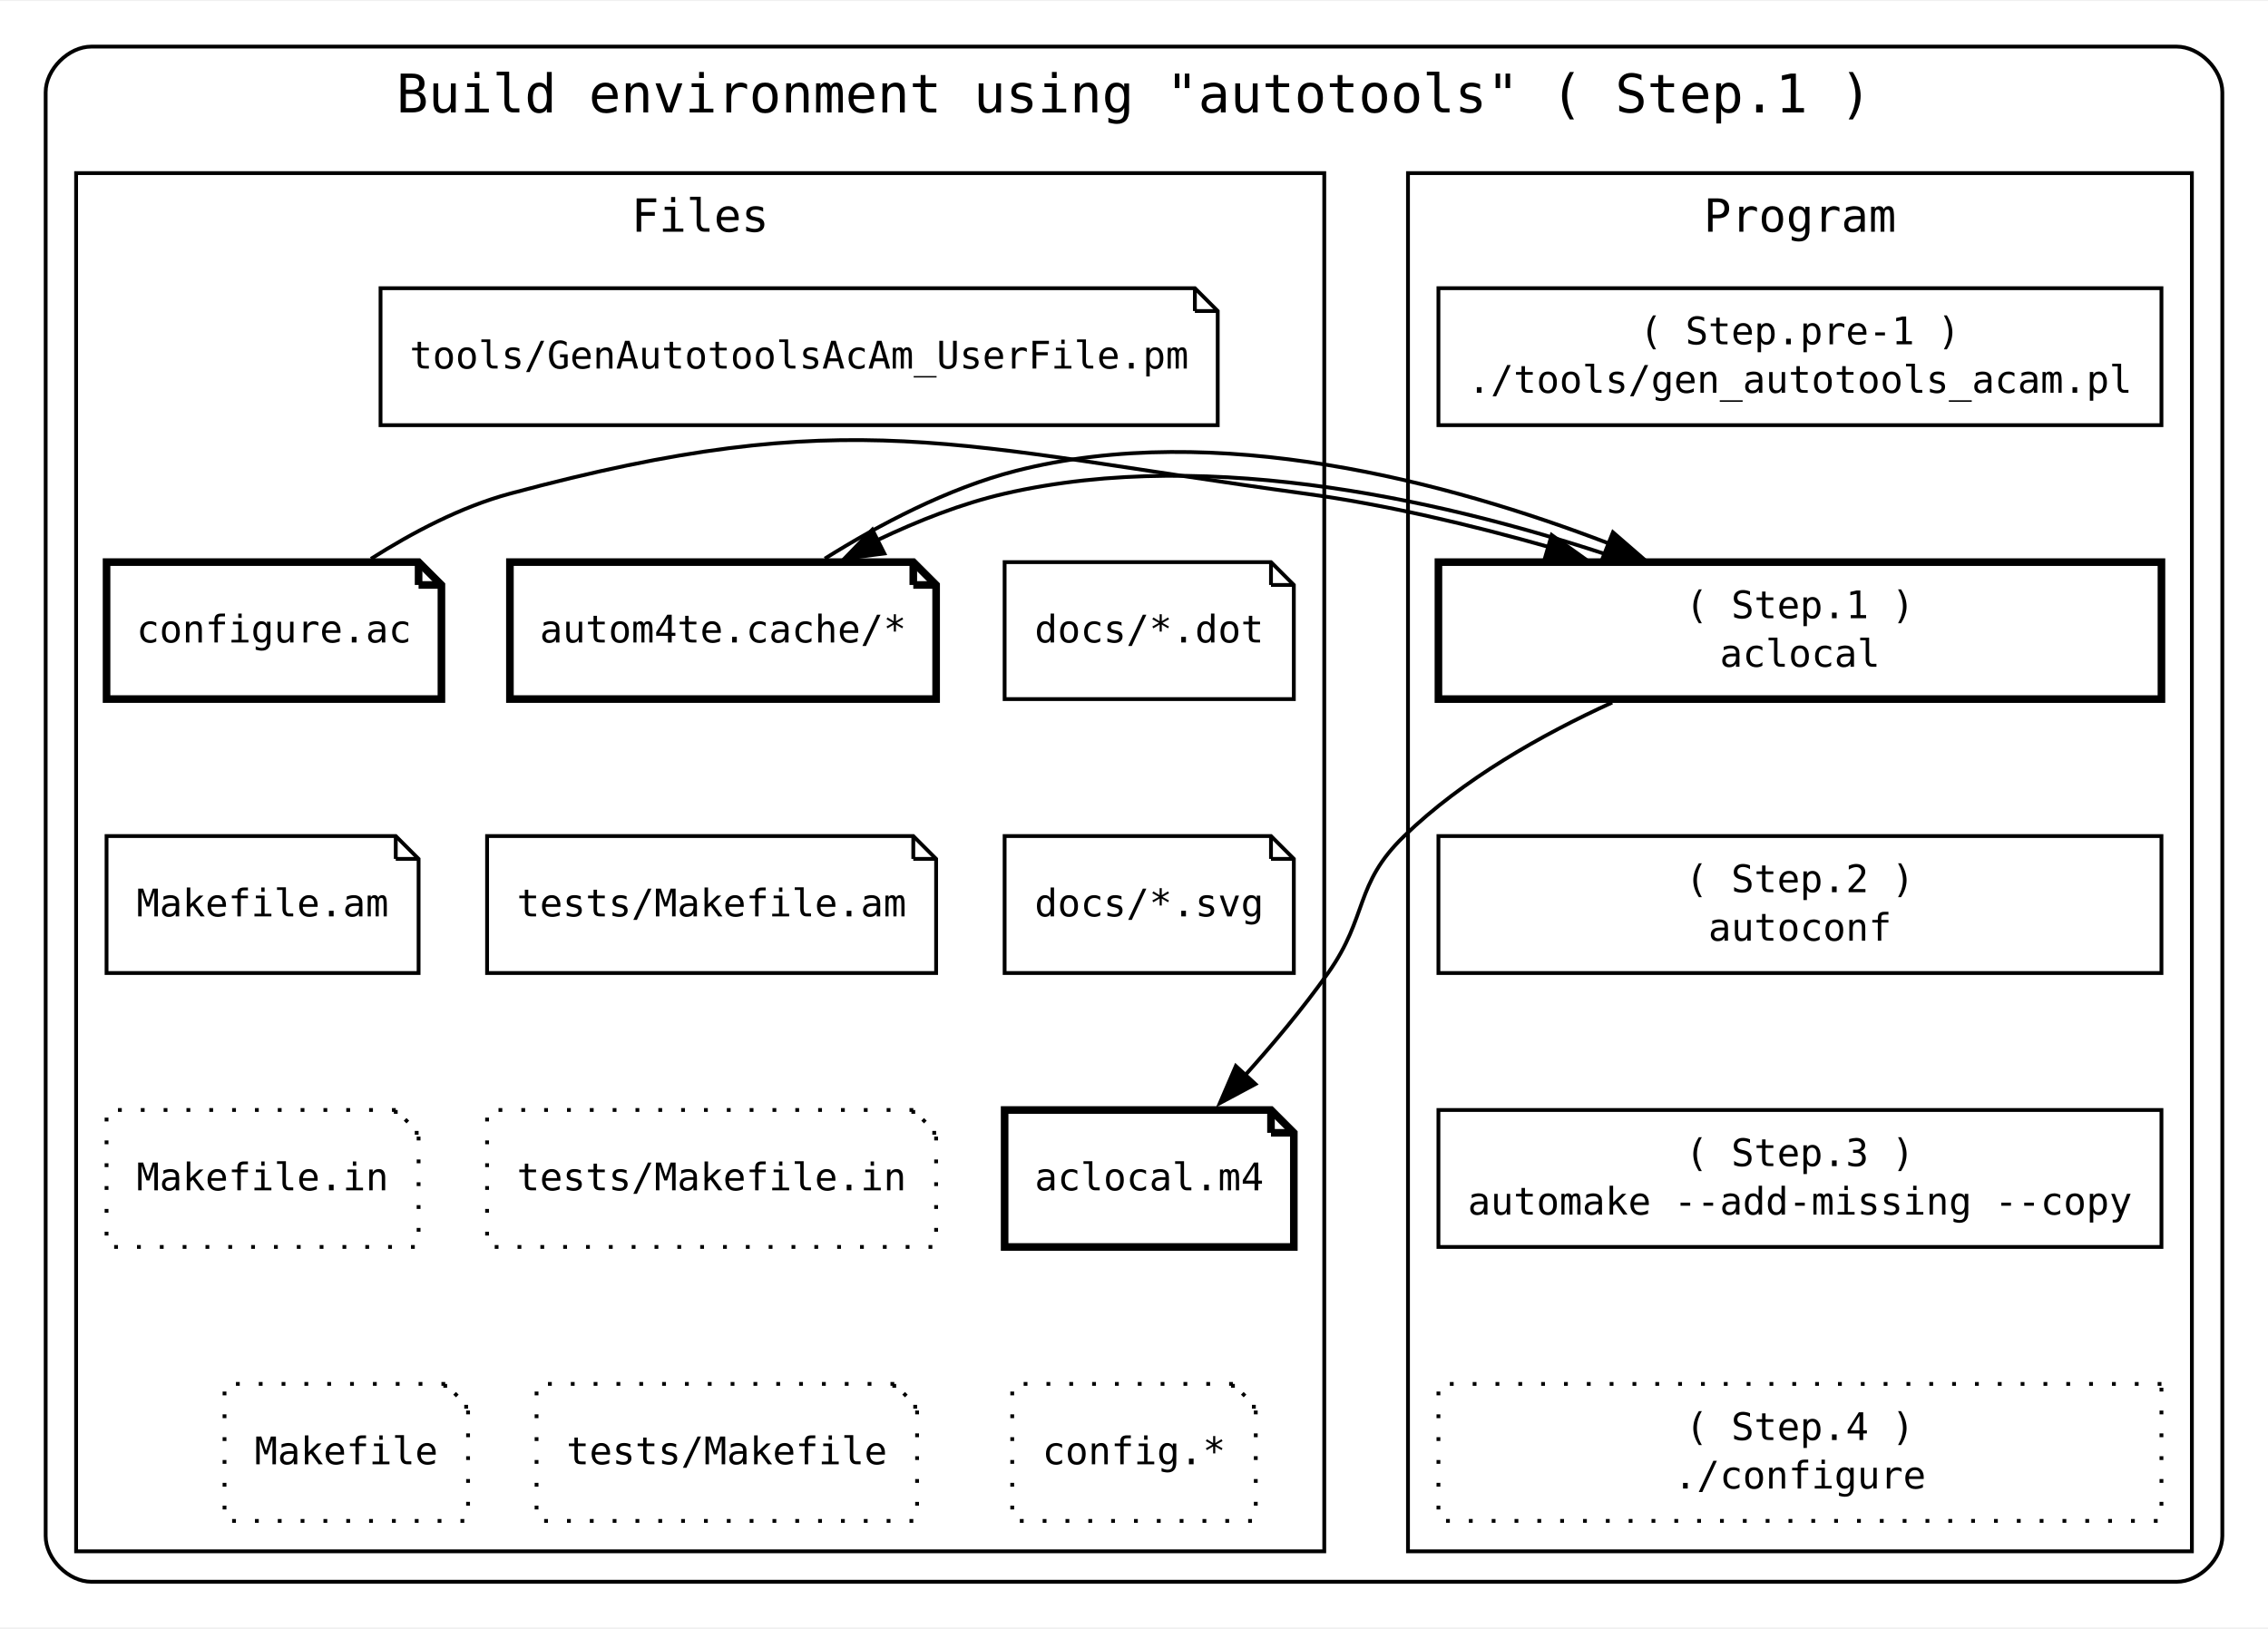
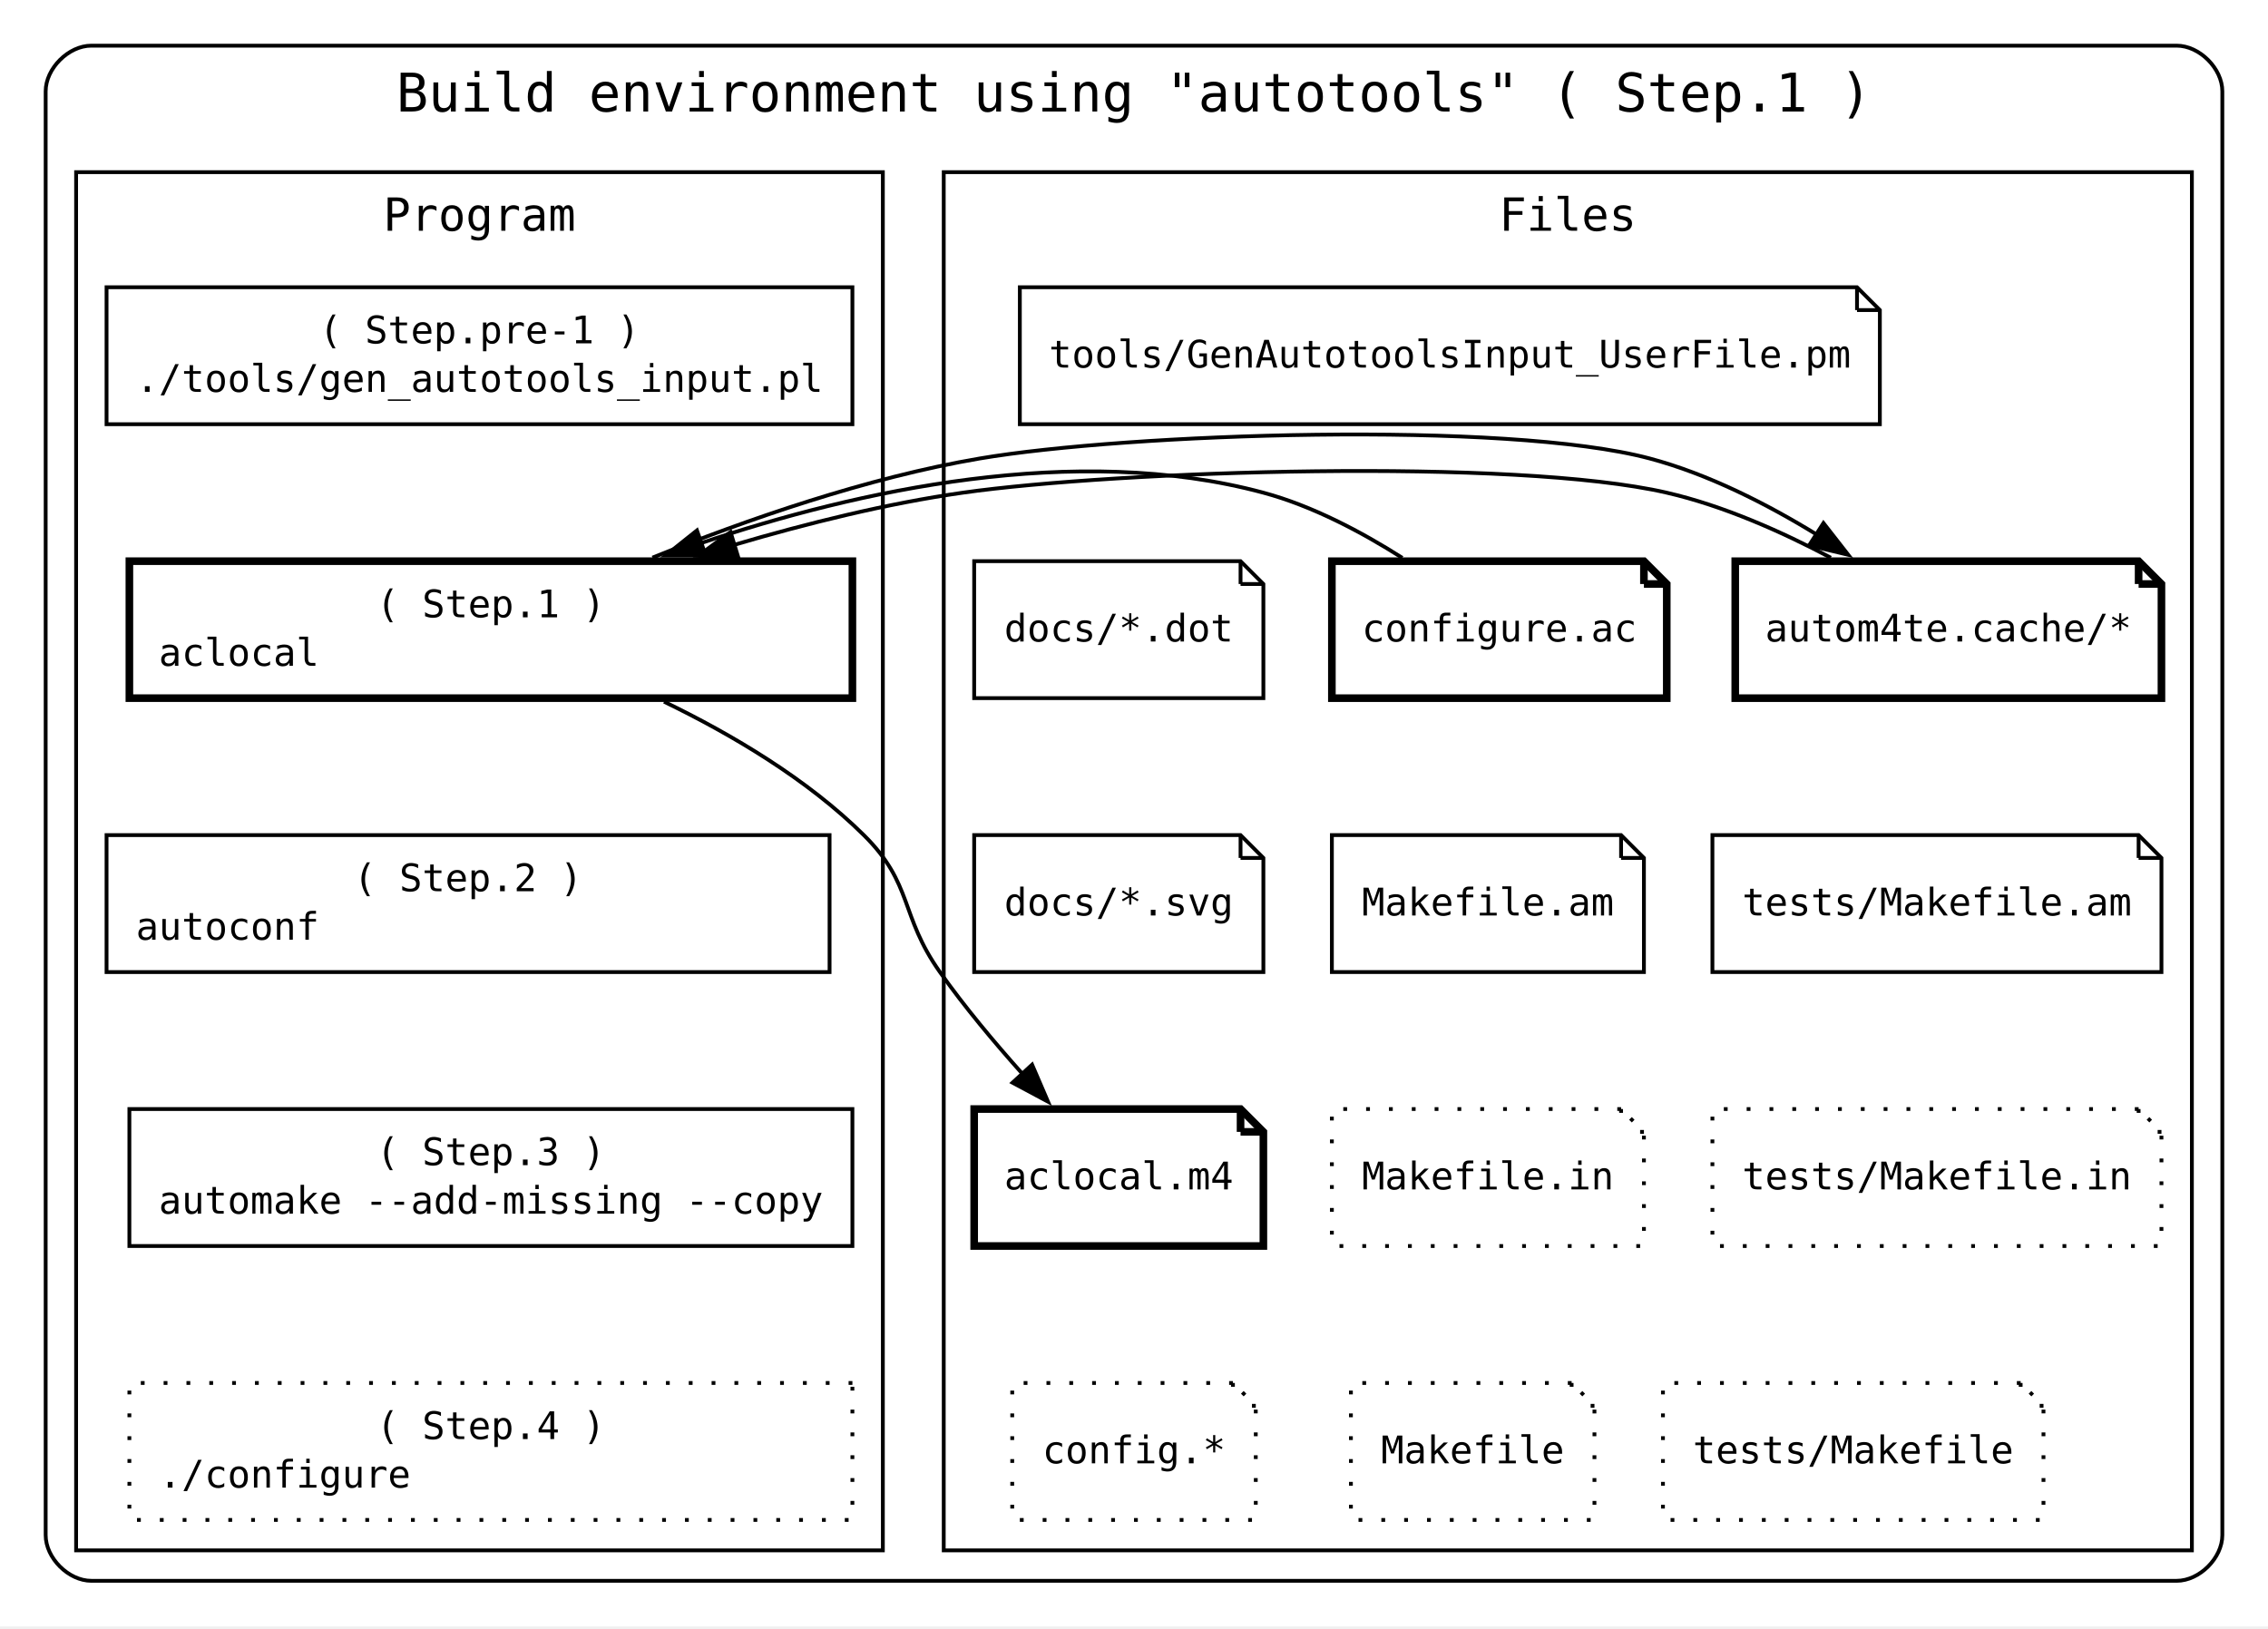
- <svg xmlns="http://www.w3.org/2000/svg" width="596pt" height="428pt" viewBox="0.00 0.00 596.00 427.50">
+ <svg xmlns="http://www.w3.org/2000/svg" width="596pt" height="428pt" viewBox="0.00 0.00 596.00 428.00">
  <g id="graph0" class="graph" transform="scale(1 1) rotate(0) translate(4 423.5)">
    <polygon fill="white" stroke="none" points="-4,4 -4,-423.5 592,-423.5 592,4 -4,4" />
    <g id="clust1" class="cluster">
      <path fill="none" stroke="black" d="M20,-8C20,-8 568,-8 568,-8 574,-8 580,-14 580,-20 580,-20 580,-399.5 580,-399.5 580,-405.5 574,-411.5 568,-411.5 568,-411.5 20,-411.5 20,-411.5 14,-411.5 8,-405.5 8,-399.5 8,-399.5 8,-20 8,-20 8,-14 14,-8 20,-8" />
-       <text text-anchor="middle" x="294" y="-394.2" font-family="monospace" font-size="14.00">Build environment using "autotools" ( Step.1 )</text>
+       <text xml:space="preserve" text-anchor="middle" x="294" y="-394.2" font-family="monospace" font-size="14.00">Build environment using "autotools" ( Step.1 )</text>
    </g>
    <g id="clust2" class="cluster">
-       <polygon fill="none" stroke="black" points="366,-16 366,-378.25 572,-378.25 572,-16 366,-16" />
-       <text text-anchor="middle" x="469" y="-362.85" font-family="monospace" font-size="12.00">Program</text>
+       <polygon fill="none" stroke="black" points="16,-16 16,-378.25 228,-378.25 228,-16 16,-16" />
+       <text xml:space="preserve" text-anchor="middle" x="122" y="-362.85" font-family="monospace" font-size="12.00">Program</text>
    </g>
    <g id="clust4" class="cluster">
-       <polygon fill="none" stroke="black" points="16,-16 16,-378.25 344,-378.25 344,-16 16,-16" />
-       <text text-anchor="middle" x="180" y="-362.85" font-family="monospace" font-size="12.00">Files</text>
+       <polygon fill="none" stroke="black" points="244,-16 244,-378.25 572,-378.25 572,-16 244,-16" />
+       <text xml:space="preserve" text-anchor="middle" x="408" y="-362.85" font-family="monospace" font-size="12.00">Files</text>
    </g>
    <g id="node1" class="node">
-       <polygon fill="none" stroke="black" points="564,-348 374,-348 374,-312 564,-312 564,-348" />
-       <text text-anchor="middle" x="469" y="-333.25" font-family="monospace" font-size="10.00">( Step.pre-1 )</text>
-       <text text-anchor="middle" x="469" y="-320.5" font-family="monospace" font-size="10.00">./tools/gen_autotools_acam.pl</text>
+       <polygon fill="none" stroke="black" points="220,-348 24,-348 24,-312 220,-312 220,-348" />
+       <text xml:space="preserve" text-anchor="middle" x="122" y="-333.25" font-family="monospace" font-size="10.00">( Step.pre-1 )</text>
+       <text xml:space="preserve" text-anchor="middle" x="122" y="-320.5" font-family="monospace" font-size="10.00">./tools/gen_autotools_input.pl</text>
    </g>
    <g id="node2" class="node">
-       <polygon fill="none" stroke="black" stroke-width="2" points="564,-276 374,-276 374,-240 564,-240 564,-276" />
-       <text text-anchor="middle" x="469" y="-261.25" font-family="monospace" font-size="10.00">( Step.1 )</text>
-       <text text-anchor="middle" x="469" y="-248.5" font-family="monospace" font-size="10.00">aclocal                      </text>
+       <polygon fill="none" stroke="black" stroke-width="2" points="220,-276 30,-276 30,-240 220,-240 220,-276" />
+       <text xml:space="preserve" text-anchor="middle" x="125" y="-261.25" font-family="monospace" font-size="10.00">( Step.1 )</text>
+       <text xml:space="preserve" text-anchor="middle" x="125" y="-248.5" font-family="monospace" font-size="10.00">aclocal                      </text>
    </g>
    <g id="node3" class="node">
-       <polygon fill="none" stroke="black" points="564,-204 374,-204 374,-168 564,-168 564,-204" />
-       <text text-anchor="middle" x="469" y="-189.25" font-family="monospace" font-size="10.00">( Step.2 )</text>
-       <text text-anchor="middle" x="469" y="-176.5" font-family="monospace" font-size="10.00">autoconf                     </text>
+       <polygon fill="none" stroke="black" points="214,-204 24,-204 24,-168 214,-168 214,-204" />
+       <text xml:space="preserve" text-anchor="middle" x="119" y="-189.25" font-family="monospace" font-size="10.00">( Step.2 )</text>
+       <text xml:space="preserve" text-anchor="middle" x="119" y="-176.5" font-family="monospace" font-size="10.00">autoconf                     </text>
    </g>
    <g id="node9" class="node">
-       <polygon fill="none" stroke="black" stroke-width="2" points="330,-132 260,-132 260,-96 336,-96 336,-126 330,-132" />
-       <polyline fill="none" stroke="black" stroke-width="2" points="330,-132 330,-126" />
-       <polyline fill="none" stroke="black" stroke-width="2" points="336,-126 330,-126" />
-       <text text-anchor="middle" x="298" y="-110.88" font-family="monospace" font-size="10.00">aclocal.m4</text>
+       <polygon fill="none" stroke="black" stroke-width="2" points="322,-132 252,-132 252,-96 328,-96 328,-126 322,-132" />
+       <polyline fill="none" stroke="black" stroke-width="2" points="322,-132 322,-126" />
+       <polyline fill="none" stroke="black" stroke-width="2" points="328,-126 322,-126" />
+       <text xml:space="preserve" text-anchor="middle" x="290" y="-110.88" font-family="monospace" font-size="10.00">aclocal.m4</text>
    </g>
    <g id="edge31" class="edge">
-       <path fill="none" stroke="black" d="M419.65,-239.1C400.95,-230.57 380.46,-218.92 365,-204 351.83,-191.29 355.58,-182.94 345,-168 338.39,-158.67 330.38,-149.12 322.86,-140.75" />
-       <polygon fill="black" stroke="black" points="325.91,-138.81 316.57,-133.82 320.76,-143.55 325.91,-138.81" />
+       <path fill="none" stroke="black" d="M170.5,-239.07C188.38,-230.42 208.15,-218.69 223,-204 236.02,-191.13 232.42,-182.94 243,-168 249.47,-158.86 257.29,-149.52 264.67,-141.27" />
+       <polygon fill="black" stroke="black" points="267.22,-143.67 271.41,-133.93 262.07,-138.93 267.22,-143.67" />
    </g>
    <g id="node15" class="node">
-       <polygon fill="none" stroke="black" stroke-width="2" points="236,-276 130,-276 130,-240 242,-240 242,-270 236,-276" />
-       <polyline fill="none" stroke="black" stroke-width="2" points="236,-276 236,-270" />
-       <polyline fill="none" stroke="black" stroke-width="2" points="242,-270 236,-270" />
-       <text text-anchor="middle" x="186" y="-254.88" font-family="monospace" font-size="10.00">autom4te.cache/*</text>
+       <polygon fill="none" stroke="black" stroke-width="2" points="558,-276 452,-276 452,-240 564,-240 564,-270 558,-276" />
+       <polyline fill="none" stroke="black" stroke-width="2" points="558,-276 558,-270" />
+       <polyline fill="none" stroke="black" stroke-width="2" points="564,-270 558,-270" />
+       <text xml:space="preserve" text-anchor="middle" x="508" y="-254.88" font-family="monospace" font-size="10.00">autom4te.cache/*</text>
    </g>
    <g id="edge33" class="edge">
-       <path fill="none" stroke="black" d="M421.39,-276.93C378.83,-291.32 314.9,-306.64 260,-294 248.71,-291.4 237.15,-286.83 226.62,-281.81" />
-       <polygon fill="black" stroke="black" points="228.39,-278.28 217.88,-276.9 225.24,-284.53 228.39,-278.28" />
+       <path fill="none" stroke="black" d="M167.46,-276.93C192.05,-286.85 223.91,-297.97 253.5,-303 292.06,-309.56 391.71,-313.06 429.5,-303 444.86,-298.91 460.35,-291.02 473.46,-282.97" />
+       <polygon fill="black" stroke="black" points="475.18,-286.02 481.7,-277.67 471.4,-280.14 475.18,-286.02" />
    </g>
    <g id="node4" class="node">
-       <polygon fill="none" stroke="black" points="564,-132 374,-132 374,-96 564,-96 564,-132" />
-       <text text-anchor="middle" x="469" y="-117.25" font-family="monospace" font-size="10.00">( Step.3 )</text>
-       <text text-anchor="middle" x="469" y="-104.5" font-family="monospace" font-size="10.00">automake --add-missing --copy</text>
+       <polygon fill="none" stroke="black" points="220,-132 30,-132 30,-96 220,-96 220,-132" />
+       <text xml:space="preserve" text-anchor="middle" x="125" y="-117.25" font-family="monospace" font-size="10.00">( Step.3 )</text>
+       <text xml:space="preserve" text-anchor="middle" x="125" y="-104.5" font-family="monospace" font-size="10.00">automake --add-missing --copy</text>
    </g>
    <g id="node5" class="node">
-       <polygon fill="none" stroke="black" stroke-dasharray="1,5" points="564,-60 374,-60 374,-24 564,-24 564,-60" />
-       <text text-anchor="middle" x="469" y="-45.25" font-family="monospace" font-size="10.00">( Step.4 )</text>
-       <text text-anchor="middle" x="469" y="-32.5" font-family="monospace" font-size="10.00">./configure                  </text>
+       <polygon fill="none" stroke="black" stroke-dasharray="1,5" points="220,-60 30,-60 30,-24 220,-24 220,-60" />
+       <text xml:space="preserve" text-anchor="middle" x="125" y="-45.25" font-family="monospace" font-size="10.00">( Step.4 )</text>
+       <text xml:space="preserve" text-anchor="middle" x="125" y="-32.5" font-family="monospace" font-size="10.00">./configure                  </text>
    </g>
    <g id="node6" class="node">
-       <polygon fill="none" stroke="black" points="310,-348 96,-348 96,-312 316,-312 316,-342 310,-348" />
-       <polyline fill="none" stroke="black" points="310,-348 310,-342" />
-       <polyline fill="none" stroke="black" points="316,-342 310,-342" />
-       <text text-anchor="middle" x="206" y="-326.88" font-family="monospace" font-size="10.00">tools/GenAutotoolsAcAm_UserFile.pm</text>
+       <polygon fill="none" stroke="black" points="484,-348 264,-348 264,-312 490,-312 490,-342 484,-348" />
+       <polyline fill="none" stroke="black" points="484,-348 484,-342" />
+       <polyline fill="none" stroke="black" points="490,-342 484,-342" />
+       <text xml:space="preserve" text-anchor="middle" x="377" y="-326.88" font-family="monospace" font-size="10.00">tools/GenAutotoolsInput_UserFile.pm</text>
    </g>
    <g id="node7" class="node">
-       <polygon fill="none" stroke="black" points="330,-276 260,-276 260,-240 336,-240 336,-270 330,-276" />
-       <polyline fill="none" stroke="black" points="330,-276 330,-270" />
-       <polyline fill="none" stroke="black" points="336,-270 330,-270" />
-       <text text-anchor="middle" x="298" y="-254.88" font-family="monospace" font-size="10.00">docs/*.dot</text>
+       <polygon fill="none" stroke="black" points="322,-276 252,-276 252,-240 328,-240 328,-270 322,-276" />
+       <polyline fill="none" stroke="black" points="322,-276 322,-270" />
+       <polyline fill="none" stroke="black" points="328,-270 322,-270" />
+       <text xml:space="preserve" text-anchor="middle" x="290" y="-254.88" font-family="monospace" font-size="10.00">docs/*.dot</text>
    </g>
    <g id="node11" class="node">
-       <polygon fill="none" stroke="black" stroke-width="2" points="106,-276 24,-276 24,-240 112,-240 112,-270 106,-276" />
-       <polyline fill="none" stroke="black" stroke-width="2" points="106,-276 106,-270" />
-       <polyline fill="none" stroke="black" stroke-width="2" points="112,-270 106,-270" />
-       <text text-anchor="middle" x="68" y="-254.88" font-family="monospace" font-size="10.00">configure.ac</text>
+       <polygon fill="none" stroke="black" stroke-width="2" points="428,-276 346,-276 346,-240 434,-240 434,-270 428,-276" />
+       <polyline fill="none" stroke="black" stroke-width="2" points="428,-276 428,-270" />
+       <polyline fill="none" stroke="black" stroke-width="2" points="434,-270 428,-270" />
+       <text xml:space="preserve" text-anchor="middle" x="390" y="-254.88" font-family="monospace" font-size="10.00">configure.ac</text>
    </g>
    <g id="node8" class="node">
-       <polygon fill="none" stroke="black" points="330,-204 260,-204 260,-168 336,-168 336,-198 330,-204" />
-       <polyline fill="none" stroke="black" points="330,-204 330,-198" />
-       <polyline fill="none" stroke="black" points="336,-198 330,-198" />
-       <text text-anchor="middle" x="298" y="-182.88" font-family="monospace" font-size="10.00">docs/*.svg</text>
+       <polygon fill="none" stroke="black" points="322,-204 252,-204 252,-168 328,-168 328,-198 322,-204" />
+       <polyline fill="none" stroke="black" points="322,-204 322,-198" />
+       <polyline fill="none" stroke="black" points="328,-198 322,-198" />
+       <text xml:space="preserve" text-anchor="middle" x="290" y="-182.88" font-family="monospace" font-size="10.00">docs/*.svg</text>
    </g>
    <g id="node12" class="node">
-       <polygon fill="none" stroke="black" points="100,-204 24,-204 24,-168 106,-168 106,-198 100,-204" />
-       <polyline fill="none" stroke="black" points="100,-204 100,-198" />
-       <polyline fill="none" stroke="black" points="106,-198 100,-198" />
-       <text text-anchor="middle" x="65" y="-182.88" font-family="monospace" font-size="10.00">Makefile.am</text>
+       <polygon fill="none" stroke="black" points="422,-204 346,-204 346,-168 428,-168 428,-198 422,-204" />
+       <polyline fill="none" stroke="black" points="422,-204 422,-198" />
+       <polyline fill="none" stroke="black" points="428,-198 422,-198" />
+       <text xml:space="preserve" text-anchor="middle" x="387" y="-182.88" font-family="monospace" font-size="10.00">Makefile.am</text>
    </g>
    <g id="node10" class="node">
      <polygon fill="none" stroke="black" stroke-dasharray="1,5" points="320,-60 262,-60 262,-24 326,-24 326,-54 320,-60" />
      <polyline fill="none" stroke="black" stroke-dasharray="1,5" points="320,-60 320,-54" />
      <polyline fill="none" stroke="black" stroke-dasharray="1,5" points="326,-54 320,-54" />
-       <text text-anchor="middle" x="294" y="-38.88" font-family="monospace" font-size="10.00">config.*</text>
+       <text xml:space="preserve" text-anchor="middle" x="294" y="-38.88" font-family="monospace" font-size="10.00">config.*</text>
    </g>
    <g id="node13" class="node">
-       <polygon fill="none" stroke="black" stroke-dasharray="1,5" points="100,-132 24,-132 24,-96 106,-96 106,-126 100,-132" />
-       <polyline fill="none" stroke="black" stroke-dasharray="1,5" points="100,-132 100,-126" />
-       <polyline fill="none" stroke="black" stroke-dasharray="1,5" points="106,-126 100,-126" />
-       <text text-anchor="middle" x="65" y="-110.88" font-family="monospace" font-size="10.00">Makefile.in</text>
+       <polygon fill="none" stroke="black" stroke-dasharray="1,5" points="422,-132 346,-132 346,-96 428,-96 428,-126 422,-132" />
+       <polyline fill="none" stroke="black" stroke-dasharray="1,5" points="422,-132 422,-126" />
+       <polyline fill="none" stroke="black" stroke-dasharray="1,5" points="428,-126 422,-126" />
+       <text xml:space="preserve" text-anchor="middle" x="387" y="-110.88" font-family="monospace" font-size="10.00">Makefile.in</text>
    </g>
    <g id="node14" class="node">
-       <polygon fill="none" stroke="black" stroke-dasharray="1,5" points="113,-60 55,-60 55,-24 119,-24 119,-54 113,-60" />
-       <polyline fill="none" stroke="black" stroke-dasharray="1,5" points="113,-60 113,-54" />
-       <polyline fill="none" stroke="black" stroke-dasharray="1,5" points="119,-54 113,-54" />
-       <text text-anchor="middle" x="87" y="-38.88" font-family="monospace" font-size="10.00">Makefile</text>
+       <polygon fill="none" stroke="black" stroke-dasharray="1,5" points="409,-60 351,-60 351,-24 415,-24 415,-54 409,-60" />
+       <polyline fill="none" stroke="black" stroke-dasharray="1,5" points="409,-60 409,-54" />
+       <polyline fill="none" stroke="black" stroke-dasharray="1,5" points="415,-54 409,-54" />
+       <text xml:space="preserve" text-anchor="middle" x="383" y="-38.88" font-family="monospace" font-size="10.00">Makefile</text>
    </g>
    <g id="edge30" class="edge">
-       <path fill="none" stroke="black" d="M93.49,-276.87C104.2,-283.68 117.14,-290.54 130,-294 219.69,-318.15 246.96,-306.51 339,-294 360.14,-291.13 382.71,-285.74 403,-279.99" />
-       <polygon fill="black" stroke="black" points="403.76,-283.12 412.38,-276.96 401.8,-276.4 403.76,-283.12" />
+       <path fill="none" stroke="black" d="M364.51,-276.87C353.8,-283.68 340.86,-290.54 328,-294 278.66,-307.28 221.23,-294.56 180.07,-280.7" />
+       <polygon fill="black" stroke="black" points="181.47,-277.48 170.87,-277.48 179.15,-284.09 181.47,-277.48" />
    </g>
    <g id="node16" class="node">
-       <polygon fill="none" stroke="black" points="236,-204 124,-204 124,-168 242,-168 242,-198 236,-204" />
-       <polyline fill="none" stroke="black" points="236,-204 236,-198" />
-       <polyline fill="none" stroke="black" points="242,-198 236,-198" />
-       <text text-anchor="middle" x="183" y="-182.88" font-family="monospace" font-size="10.00">tests/Makefile.am</text>
+       <polygon fill="none" stroke="black" points="558,-204 446,-204 446,-168 564,-168 564,-198 558,-204" />
+       <polyline fill="none" stroke="black" points="558,-204 558,-198" />
+       <polyline fill="none" stroke="black" points="564,-198 558,-198" />
+       <text xml:space="preserve" text-anchor="middle" x="505" y="-182.88" font-family="monospace" font-size="10.00">tests/Makefile.am</text>
    </g>
    <g id="node17" class="node">
-       <polygon fill="none" stroke="black" stroke-dasharray="1,5" points="236,-132 124,-132 124,-96 242,-96 242,-126 236,-132" />
-       <polyline fill="none" stroke="black" stroke-dasharray="1,5" points="236,-132 236,-126" />
-       <polyline fill="none" stroke="black" stroke-dasharray="1,5" points="242,-126 236,-126" />
-       <text text-anchor="middle" x="183" y="-110.88" font-family="monospace" font-size="10.00">tests/Makefile.in</text>
+       <polygon fill="none" stroke="black" stroke-dasharray="1,5" points="558,-132 446,-132 446,-96 564,-96 564,-126 558,-132" />
+       <polyline fill="none" stroke="black" stroke-dasharray="1,5" points="558,-132 558,-126" />
+       <polyline fill="none" stroke="black" stroke-dasharray="1,5" points="564,-126 558,-126" />
+       <text xml:space="preserve" text-anchor="middle" x="505" y="-110.88" font-family="monospace" font-size="10.00">tests/Makefile.in</text>
    </g>
    <g id="node18" class="node">
-       <polygon fill="none" stroke="black" stroke-dasharray="1,5" points="231,-60 137,-60 137,-24 237,-24 237,-54 231,-60" />
-       <polyline fill="none" stroke="black" stroke-dasharray="1,5" points="231,-60 231,-54" />
-       <polyline fill="none" stroke="black" stroke-dasharray="1,5" points="237,-54 231,-54" />
-       <text text-anchor="middle" x="187" y="-38.88" font-family="monospace" font-size="10.00">tests/Makefile</text>
+       <polygon fill="none" stroke="black" stroke-dasharray="1,5" points="527,-60 433,-60 433,-24 533,-24 533,-54 527,-60" />
+       <polyline fill="none" stroke="black" stroke-dasharray="1,5" points="527,-60 527,-54" />
+       <polyline fill="none" stroke="black" stroke-dasharray="1,5" points="533,-54 527,-54" />
+       <text xml:space="preserve" text-anchor="middle" x="483" y="-38.88" font-family="monospace" font-size="10.00">tests/Makefile</text>
    </g>
    <g id="edge32" class="edge">
-       <path fill="none" stroke="black" d="M212.76,-276.92C226.97,-285.82 245.15,-295.45 263,-300 315.66,-313.43 376.74,-297.03 418.64,-280.96" />
-       <polygon fill="black" stroke="black" points="419.86,-283.84 427.86,-276.9 417.28,-277.34 419.86,-283.84" />
+       <path fill="none" stroke="black" d="M477.12,-276.9C464.27,-283.72 448.9,-290.57 434,-294 393.94,-303.23 289.7,-299.79 249,-294 229.15,-291.18 208.03,-285.93 188.96,-280.3" />
+       <polygon fill="black" stroke="black" points="190.02,-276.97 179.44,-277.4 187.98,-283.66 190.02,-276.97" />
    </g>
  </g>
</svg>
